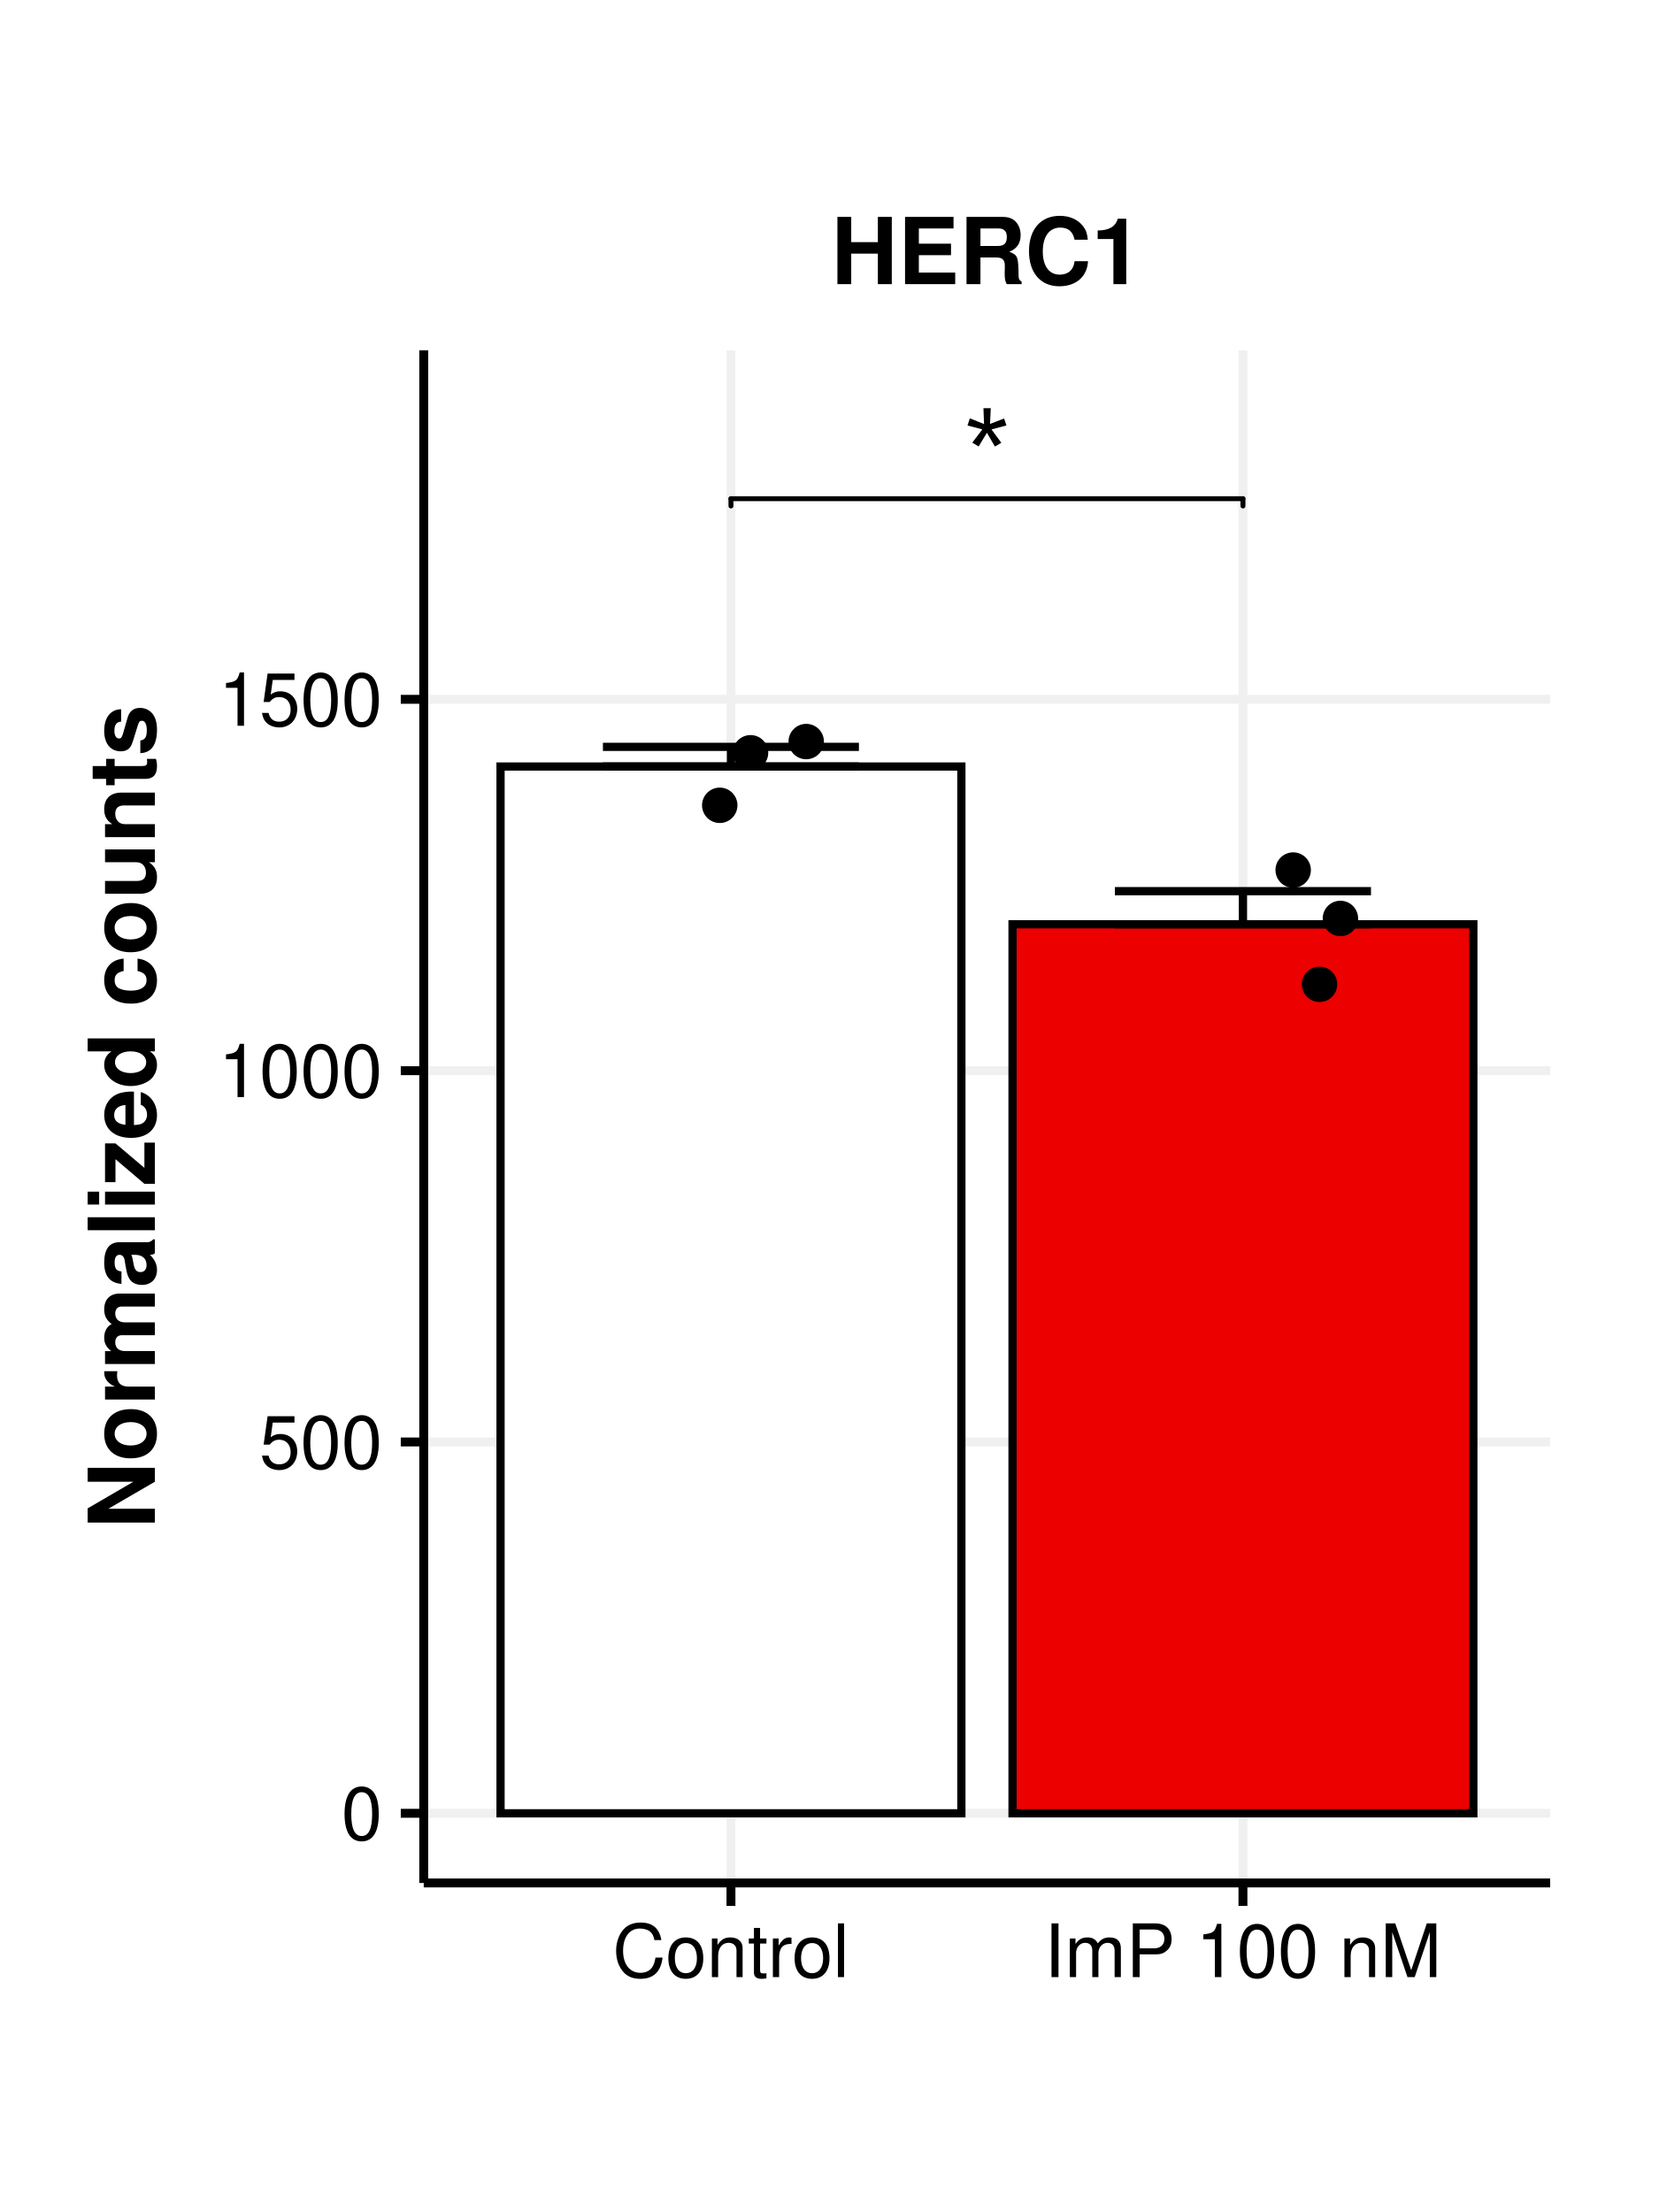
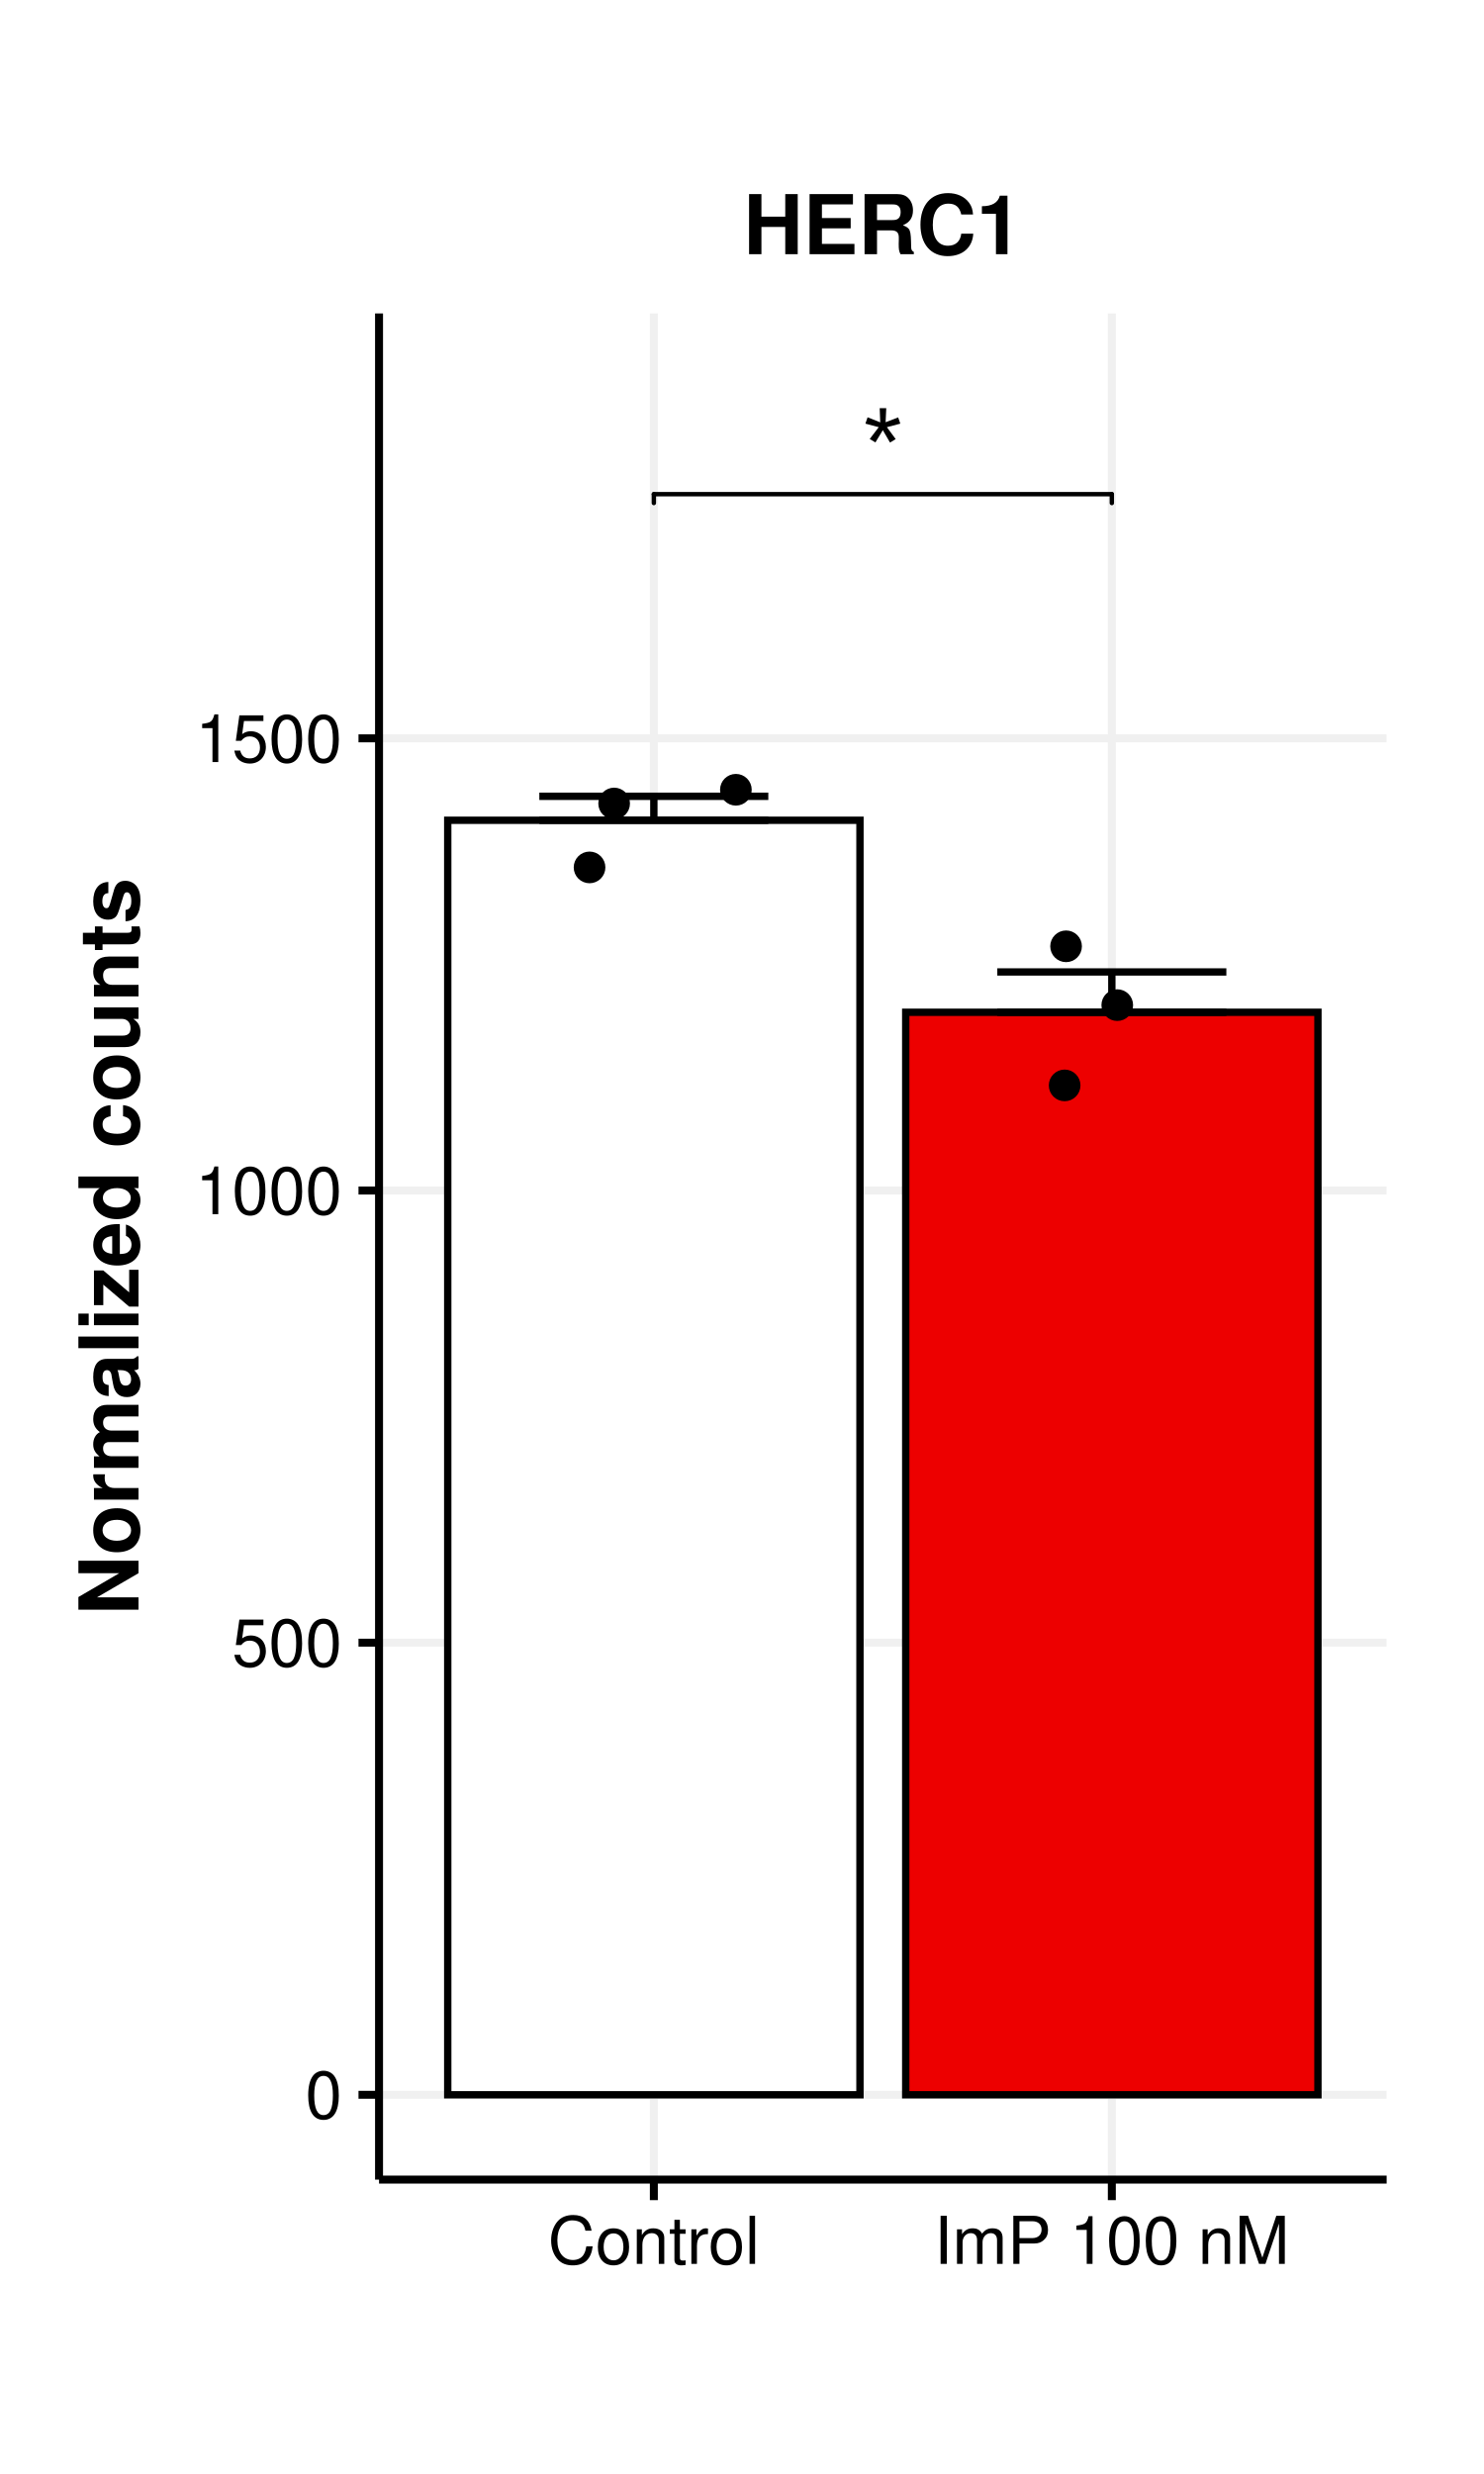
- <svg xmlns="http://www.w3.org/2000/svg" class="svglite" width="216.00pt" height="288.00pt" viewBox="0 0 216.00 288.00">
+ <svg xmlns="http://www.w3.org/2000/svg" class="svglite" width="216.00pt" height="360.00pt" viewBox="0 0 216.00 360.00">
  <defs>
    <style type="text/css">
    .svglite line, .svglite polyline, .svglite polygon, .svglite path, .svglite rect, .svglite circle {
      fill: none;
      stroke: #000000;
      stroke-linecap: round;
      stroke-linejoin: round;
      stroke-miterlimit: 10.00;
    }
    .svglite text {
      white-space: pre;
    }
  </style>
  </defs>
  <rect width="100%" height="100%" style="stroke: none; fill: #FFFFFF;" />
  <defs>
-     <clipPath id="cpMC4wMHwyMTYuMDB8MC4wMHwyODguMDA=">
-       <rect x="0.00" y="0.00" width="216.00" height="288.00" />
+     <clipPath id="cpMC4wMHwyMTYuMDB8MC4wMHwzNjAuMDA=">
+       <rect x="0.00" y="0.00" width="216.00" height="360.00" />
    </clipPath>
  </defs>
-   <g clip-path="url(#cpMC4wMHwyMTYuMDB8MC4wMHwyODguMDA=)">
-     <rect x="0.00" y="0.00" width="216.00" height="288.00" style="stroke-width: 1.16; stroke: none; fill: #FFFFFF;" />
+   <g clip-path="url(#cpMC4wMHwyMTYuMDB8MC4wMHwzNjAuMDA=)">
+     <rect x="0.00" y="0.00" width="216.00" height="360.00" style="stroke-width: 1.16; stroke: none; fill: #FFFFFF;" />
  </g>
  <defs>
-     <clipPath id="cpNTUuMTd8MjAxLjgzfDQ1LjYxfDI0NS4xNg==">
-       <rect x="55.17" y="45.61" width="146.65" height="199.55" />
+     <clipPath id="cpNTUuMTd8MjAxLjgzfDQ1LjYxfDMxNy4xNg==">
+       <rect x="55.17" y="45.61" width="146.65" height="271.55" />
    </clipPath>
  </defs>
-   <g clip-path="url(#cpNTUuMTd8MjAxLjgzfDQ1LjYxfDI0NS4xNg==)">
-     <rect x="55.17" y="45.61" width="146.65" height="199.55" style="stroke-width: 1.16; stroke: none; fill: #FFFFFF;" />
-     <polyline points="55.17,236.09 201.83,236.09 " style="stroke-width: 1.16; stroke: #F0F0F0; stroke-linecap: butt;" />
-     <polyline points="55.17,187.74 201.83,187.74 " style="stroke-width: 1.16; stroke: #F0F0F0; stroke-linecap: butt;" />
-     <polyline points="55.17,139.40 201.83,139.40 " style="stroke-width: 1.16; stroke: #F0F0F0; stroke-linecap: butt;" />
-     <polyline points="55.17,91.05 201.83,91.05 " style="stroke-width: 1.16; stroke: #F0F0F0; stroke-linecap: butt;" />
-     <polyline points="95.17,245.16 95.17,45.61 " style="stroke-width: 1.16; stroke: #F0F0F0; stroke-linecap: butt;" />
-     <polyline points="161.83,245.16 161.83,45.61 " style="stroke-width: 1.16; stroke: #F0F0F0; stroke-linecap: butt;" />
-     <rect x="65.17" y="99.80" width="60.00" height="136.29" style="stroke-width: 1.07; stroke-linecap: butt; stroke-linejoin: miter; fill: #FFFFFF;" />
-     <rect x="131.83" y="120.34" width="60.00" height="115.75" style="stroke-width: 1.07; stroke-linecap: butt; stroke-linejoin: miter; fill: #ED0000;" />
-     <polyline points="78.50,97.24 111.83,97.24 " style="stroke-width: 1.07; stroke-linecap: butt;" />
-     <polyline points="95.17,97.24 95.17,99.80 " style="stroke-width: 1.07; stroke-linecap: butt;" />
-     <polyline points="78.50,99.80 111.83,99.80 " style="stroke-width: 1.07; stroke-linecap: butt;" />
-     <polyline points="145.16,116.03 178.50,116.03 " style="stroke-width: 1.07; stroke-linecap: butt;" />
-     <polyline points="161.83,116.03 161.83,120.34 " style="stroke-width: 1.07; stroke-linecap: butt;" />
-     <polyline points="145.16,120.34 178.50,120.34 " style="stroke-width: 1.07; stroke-linecap: butt;" />
-     <circle cx="97.72" cy="98.01" r="1.95" style="stroke-width: 0.71; fill: #000000;" />
-     <circle cx="104.97" cy="96.55" r="1.95" style="stroke-width: 0.71; fill: #000000;" />
-     <circle cx="93.71" cy="104.85" r="1.95" style="stroke-width: 0.71; fill: #000000;" />
-     <circle cx="171.80" cy="128.16" r="1.95" style="stroke-width: 0.71; fill: #000000;" />
-     <circle cx="174.52" cy="119.58" r="1.95" style="stroke-width: 0.71; fill: #000000;" />
-     <circle cx="168.37" cy="113.28" r="1.95" style="stroke-width: 0.71; fill: #000000;" />
-     <text x="128.50" y="62.94" text-anchor="middle" style="font-size: 14.23px; font-family: &quot;Arial&quot;;" textLength="5.54px" lengthAdjust="spacingAndGlyphs">*</text>
-     <line x1="95.17" y1="65.88" x2="95.17" y2="64.93" style="stroke-width: 0.64;" />
-     <line x1="95.17" y1="64.93" x2="161.83" y2="64.93" style="stroke-width: 0.64;" />
-     <line x1="161.83" y1="64.93" x2="161.83" y2="65.88" style="stroke-width: 0.64;" />
-     <rect x="55.17" y="45.61" width="146.65" height="199.55" style="stroke-width: 1.16; stroke: none;" />
+   <g clip-path="url(#cpNTUuMTd8MjAxLjgzfDQ1LjYxfDMxNy4xNg==)">
+     <rect x="55.17" y="45.61" width="146.65" height="271.55" style="stroke-width: 1.16; stroke: none; fill: #FFFFFF;" />
+     <polyline points="55.17,304.82 201.83,304.82 " style="stroke-width: 1.16; stroke: #F0F0F0; stroke-linecap: butt;" />
+     <polyline points="55.17,239.03 201.83,239.03 " style="stroke-width: 1.16; stroke: #F0F0F0; stroke-linecap: butt;" />
+     <polyline points="55.17,173.24 201.83,173.24 " style="stroke-width: 1.16; stroke: #F0F0F0; stroke-linecap: butt;" />
+     <polyline points="55.17,107.44 201.83,107.44 " style="stroke-width: 1.16; stroke: #F0F0F0; stroke-linecap: butt;" />
+     <polyline points="95.17,317.16 95.17,45.61 " style="stroke-width: 1.16; stroke: #F0F0F0; stroke-linecap: butt;" />
+     <polyline points="161.83,317.16 161.83,45.61 " style="stroke-width: 1.16; stroke: #F0F0F0; stroke-linecap: butt;" />
+     <rect x="65.17" y="119.36" width="60.00" height="185.46" style="stroke-width: 1.07; stroke-linecap: butt; stroke-linejoin: miter; fill: #FFFFFF;" />
+     <rect x="131.83" y="147.30" width="60.00" height="157.52" style="stroke-width: 1.07; stroke-linecap: butt; stroke-linejoin: miter; fill: #ED0000;" />
+     <polyline points="78.50,115.87 111.83,115.87 " style="stroke-width: 1.07; stroke-linecap: butt;" />
+     <polyline points="95.17,115.87 95.17,119.36 " style="stroke-width: 1.07; stroke-linecap: butt;" />
+     <polyline points="78.50,119.36 111.83,119.36 " style="stroke-width: 1.07; stroke-linecap: butt;" />
+     <polyline points="145.16,141.43 178.50,141.43 " style="stroke-width: 1.07; stroke-linecap: butt;" />
+     <polyline points="161.83,141.43 161.83,147.30 " style="stroke-width: 1.07; stroke-linecap: butt;" />
+     <polyline points="145.16,147.30 178.50,147.30 " style="stroke-width: 1.07; stroke-linecap: butt;" />
+     <circle cx="89.39" cy="116.92" r="1.95" style="stroke-width: 0.71; fill: #000000;" />
+     <circle cx="107.11" cy="114.92" r="1.95" style="stroke-width: 0.71; fill: #000000;" />
+     <circle cx="85.81" cy="126.22" r="1.95" style="stroke-width: 0.71; fill: #000000;" />
+     <circle cx="154.96" cy="157.94" r="1.95" style="stroke-width: 0.71; fill: #000000;" />
+     <circle cx="162.62" cy="146.26" r="1.95" style="stroke-width: 0.71; fill: #000000;" />
+     <circle cx="155.17" cy="137.70" r="1.95" style="stroke-width: 0.71; fill: #000000;" />
+     <text x="128.50" y="69.19" text-anchor="middle" style="font-size: 14.23px; font-family: &quot;Arial&quot;;" textLength="5.54px" lengthAdjust="spacingAndGlyphs">*</text>
+     <line x1="95.17" y1="73.20" x2="95.17" y2="71.91" style="stroke-width: 0.64;" />
+     <line x1="95.17" y1="71.91" x2="161.83" y2="71.91" style="stroke-width: 0.64;" />
+     <line x1="161.83" y1="71.91" x2="161.83" y2="73.20" style="stroke-width: 0.64;" />
+     <rect x="55.17" y="45.61" width="146.65" height="271.55" style="stroke-width: 1.16; stroke: none;" />
  </g>
-   <g clip-path="url(#cpMC4wMHwyMTYuMDB8MC4wMHwyODguMDA=)">
-     <polyline points="55.17,245.16 55.17,45.61 " style="stroke-width: 1.16; stroke-linecap: butt;" />
-     <text x="49.79" y="239.53" text-anchor="end" style="font-size: 9.60px; font-family: &quot;Helvetica&quot;;" textLength="5.34px" lengthAdjust="spacingAndGlyphs">0</text>
-     <text x="49.79" y="191.19" text-anchor="end" style="font-size: 9.60px; font-family: &quot;Helvetica&quot;;" textLength="16.01px" lengthAdjust="spacingAndGlyphs">500</text>
-     <text x="49.79" y="142.84" text-anchor="end" style="font-size: 9.60px; font-family: &quot;Helvetica&quot;;" textLength="21.34px" lengthAdjust="spacingAndGlyphs">1000</text>
-     <text x="49.79" y="94.49" text-anchor="end" style="font-size: 9.60px; font-family: &quot;Helvetica&quot;;" textLength="21.34px" lengthAdjust="spacingAndGlyphs">1500</text>
-     <polyline points="52.18,236.09 55.17,236.09 " style="stroke-width: 1.16; stroke-linecap: butt;" />
-     <polyline points="52.18,187.74 55.17,187.74 " style="stroke-width: 1.16; stroke-linecap: butt;" />
-     <polyline points="52.18,139.40 55.17,139.40 " style="stroke-width: 1.16; stroke-linecap: butt;" />
-     <polyline points="52.18,91.05 55.17,91.05 " style="stroke-width: 1.16; stroke-linecap: butt;" />
-     <polyline points="55.17,245.16 201.83,245.16 " style="stroke-width: 1.16; stroke-linecap: butt;" />
-     <polyline points="95.17,248.15 95.17,245.16 " style="stroke-width: 1.16; stroke-linecap: butt;" />
-     <polyline points="161.83,248.15 161.83,245.16 " style="stroke-width: 1.16; stroke-linecap: butt;" />
-     <text x="95.17" y="257.42" text-anchor="middle" style="font-size: 9.60px; font-family: &quot;Helvetica&quot;;" textLength="30.92px" lengthAdjust="spacingAndGlyphs">Control</text>
-     <text x="161.83" y="257.42" text-anchor="middle" style="font-size: 9.60px; font-family: &quot;Helvetica&quot;;" textLength="51.72px" lengthAdjust="spacingAndGlyphs">ImP 100 nM</text>
-     <text transform="translate(20.16,145.39) rotate(-90)" text-anchor="middle" style="font-size: 12.00px; font-weight: bold; font-family: &quot;Helvetica&quot;;" textLength="107.35px" lengthAdjust="spacingAndGlyphs">Normalized counts</text>
+   <g clip-path="url(#cpMC4wMHwyMTYuMDB8MC4wMHwzNjAuMDA=)">
+     <polyline points="55.17,317.16 55.17,45.61 " style="stroke-width: 1.16; stroke-linecap: butt;" />
+     <text x="49.79" y="308.26" text-anchor="end" style="font-size: 9.60px; font-family: &quot;Helvetica&quot;;" textLength="5.34px" lengthAdjust="spacingAndGlyphs">0</text>
+     <text x="49.79" y="242.47" text-anchor="end" style="font-size: 9.60px; font-family: &quot;Helvetica&quot;;" textLength="16.01px" lengthAdjust="spacingAndGlyphs">500</text>
+     <text x="49.79" y="176.68" text-anchor="end" style="font-size: 9.60px; font-family: &quot;Helvetica&quot;;" textLength="21.34px" lengthAdjust="spacingAndGlyphs">1000</text>
+     <text x="49.79" y="110.89" text-anchor="end" style="font-size: 9.60px; font-family: &quot;Helvetica&quot;;" textLength="21.34px" lengthAdjust="spacingAndGlyphs">1500</text>
+     <polyline points="52.18,304.82 55.17,304.82 " style="stroke-width: 1.16; stroke-linecap: butt;" />
+     <polyline points="52.18,239.03 55.17,239.03 " style="stroke-width: 1.16; stroke-linecap: butt;" />
+     <polyline points="52.18,173.24 55.17,173.24 " style="stroke-width: 1.16; stroke-linecap: butt;" />
+     <polyline points="52.18,107.44 55.17,107.44 " style="stroke-width: 1.16; stroke-linecap: butt;" />
+     <polyline points="55.17,317.16 201.83,317.16 " style="stroke-width: 1.16; stroke-linecap: butt;" />
+     <polyline points="95.17,320.15 95.17,317.16 " style="stroke-width: 1.16; stroke-linecap: butt;" />
+     <polyline points="161.83,320.15 161.83,317.16 " style="stroke-width: 1.16; stroke-linecap: butt;" />
+     <text x="95.17" y="329.42" text-anchor="middle" style="font-size: 9.60px; font-family: &quot;Helvetica&quot;;" textLength="30.92px" lengthAdjust="spacingAndGlyphs">Control</text>
+     <text x="161.83" y="329.42" text-anchor="middle" style="font-size: 9.60px; font-family: &quot;Helvetica&quot;;" textLength="51.72px" lengthAdjust="spacingAndGlyphs">ImP 100 nM</text>
+     <text transform="translate(20.16,181.39) rotate(-90)" text-anchor="middle" style="font-size: 12.00px; font-weight: bold; font-family: &quot;Helvetica&quot;;" textLength="107.35px" lengthAdjust="spacingAndGlyphs">Normalized counts</text>
    <text x="128.50" y="36.99" text-anchor="middle" style="font-size: 12.00px; font-weight: bold; font-family: &quot;Helvetica&quot;;" textLength="40.69px" lengthAdjust="spacingAndGlyphs">HERC1</text>
  </g>
</svg>
